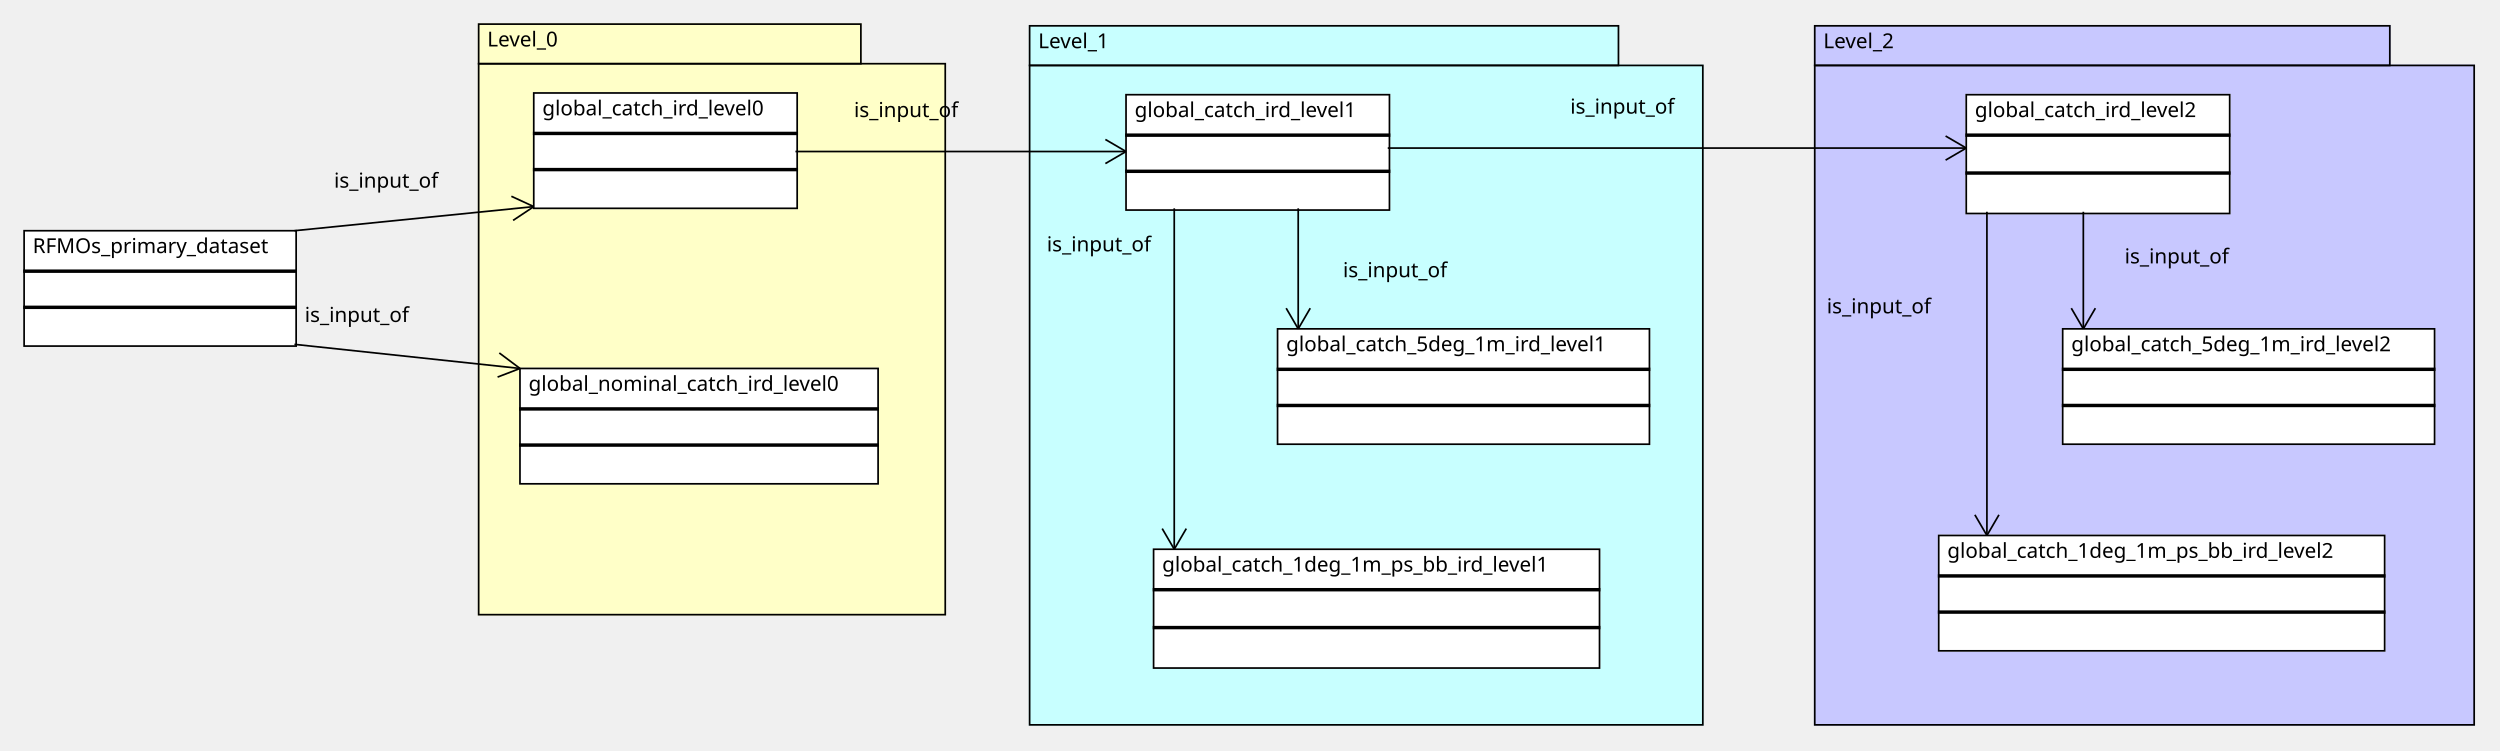
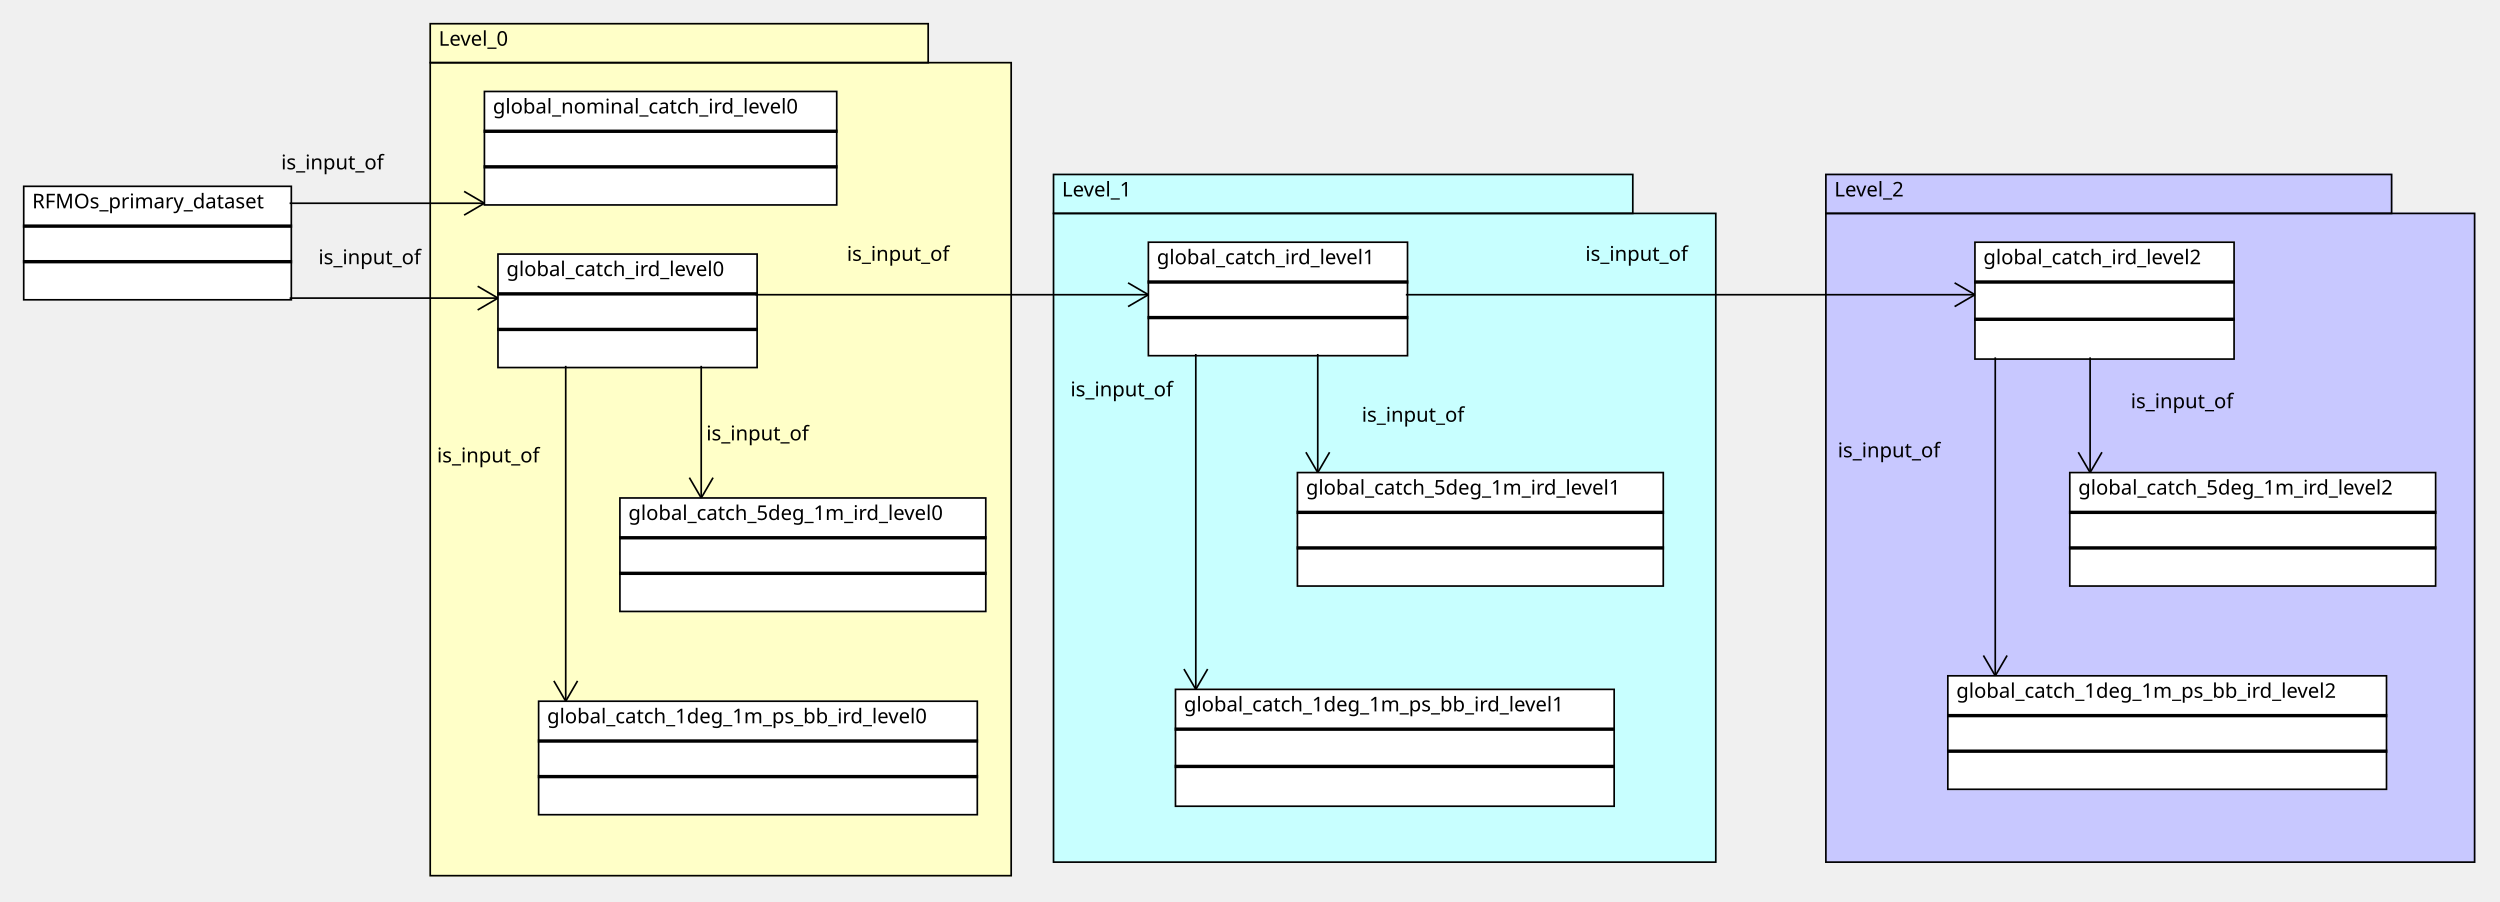
- <svg xmlns="http://www.w3.org/2000/svg" height="436" version="1.1" width="1452">
-   <rect fill="#ffffff" height="67" stroke="#ffffff" stroke-width="1" width="158" x="14" y="134" />
-   <rect fill="none" height="67" stroke="#000000" stroke-width="1" width="158" x="14" y="134" />
-   <text font-family="Dialog" font-size="12" x="19" y="147">
+ <svg xmlns="http://www.w3.org/2000/svg" height="532" version="1.1" width="1476">
+   <rect fill="#ffffff" height="67" stroke="#ffffff" stroke-width="1" width="158" x="14" y="110" />
+   <rect fill="none" height="67" stroke="#000000" stroke-width="1" width="158" x="14" y="110" />
+   <text font-family="Dialog" font-size="12" x="19" y="123">
RFMOs_primary_dataset</text>
-   <rect fill="#000000" height="1" stroke="#000000" stroke-width="1" width="158" x="14" y="157" />
-   <rect fill="#000000" height="1" stroke="#000000" stroke-width="1" width="158" x="14" y="178" />
-   <polygon fill="#c8ffff" points="598,15 940,15 940,38 989,38 989,421 598,421 598,15" stroke="#c8ffff" stroke-width="1" />
-   <rect fill="none" height="23" stroke="#000000" stroke-width="1" width="342" x="598" y="15" />
-   <text font-family="Dialog" font-size="12" x="603" y="28">
+   <rect fill="#000000" height="1" stroke="#000000" stroke-width="1" width="158" x="14" y="133" />
+   <rect fill="#000000" height="1" stroke="#000000" stroke-width="1" width="158" x="14" y="154" />
+   <polygon fill="#c8ffff" points="622,103 964,103 964,126 1013,126 1013,509 622,509 622,103" stroke="#c8ffff" stroke-width="1" />
+   <rect fill="none" height="23" stroke="#000000" stroke-width="1" width="342" x="622" y="103" />
+   <text font-family="Dialog" font-size="12" x="627" y="116">
Level_1</text>
-   <rect fill="none" height="383" stroke="#000000" stroke-width="1" width="391" x="598" y="38" />
-   <rect fill="#ffffff" height="67" stroke="#ffffff" stroke-width="1" width="153" x="654" y="55" />
-   <rect fill="none" height="67" stroke="#000000" stroke-width="1" width="153" x="654" y="55" />
-   <text font-family="Dialog" font-size="12" x="659" y="68">
+   <rect fill="none" height="383" stroke="#000000" stroke-width="1" width="391" x="622" y="126" />
+   <rect fill="#ffffff" height="67" stroke="#ffffff" stroke-width="1" width="153" x="678" y="143" />
+   <rect fill="none" height="67" stroke="#000000" stroke-width="1" width="153" x="678" y="143" />
+   <text font-family="Dialog" font-size="12" x="683" y="156">
global_catch_ird_level1</text>
-   <rect fill="#000000" height="1" stroke="#000000" stroke-width="1" width="153" x="654" y="78" />
-   <rect fill="#000000" height="1" stroke="#000000" stroke-width="1" width="153" x="654" y="99" />
-   <rect fill="#ffffff" height="67" stroke="#ffffff" stroke-width="1" width="216" x="742" y="191" />
-   <rect fill="none" height="67" stroke="#000000" stroke-width="1" width="216" x="742" y="191" />
-   <text font-family="Dialog" font-size="12" x="747" y="204">
+   <rect fill="#000000" height="1" stroke="#000000" stroke-width="1" width="153" x="678" y="166" />
+   <rect fill="#000000" height="1" stroke="#000000" stroke-width="1" width="153" x="678" y="187" />
+   <rect fill="#ffffff" height="67" stroke="#ffffff" stroke-width="1" width="216" x="766" y="279" />
+   <rect fill="none" height="67" stroke="#000000" stroke-width="1" width="216" x="766" y="279" />
+   <text font-family="Dialog" font-size="12" x="771" y="292">
global_catch_5deg_1m_ird_level1</text>
-   <rect fill="#000000" height="1" stroke="#000000" stroke-width="1" width="216" x="742" y="214" />
-   <rect fill="#000000" height="1" stroke="#000000" stroke-width="1" width="216" x="742" y="235" />
-   <polyline fill="none" points="754,121 754,191" stroke="#000000" stroke-width="1" />
-   <line fill="#000000" stroke="#000000" stroke-width="1" x1="747" x2="754" y1="179" y2="191" />
-   <line fill="#000000" stroke="#000000" stroke-width="1" x1="761" x2="754" y1="179" y2="191" />
-   <text font-family="Dialog" font-size="12" x="780" y="161">
+   <rect fill="#000000" height="1" stroke="#000000" stroke-width="1" width="216" x="766" y="302" />
+   <rect fill="#000000" height="1" stroke="#000000" stroke-width="1" width="216" x="766" y="323" />
+   <polyline fill="none" points="778,209 778,279" stroke="#000000" stroke-width="1" />
+   <line fill="#000000" stroke="#000000" stroke-width="1" x1="771" x2="778" y1="267" y2="279" />
+   <line fill="#000000" stroke="#000000" stroke-width="1" x1="785" x2="778" y1="267" y2="279" />
+   <text font-family="Dialog" font-size="12" x="804" y="249">
is_input_of</text>
-   <rect fill="#ffffff" height="69" stroke="#ffffff" stroke-width="1" width="259" x="670" y="319" />
-   <rect fill="none" height="69" stroke="#000000" stroke-width="1" width="259" x="670" y="319" />
-   <text font-family="Dialog" font-size="12" x="675" y="332">
+   <rect fill="#ffffff" height="69" stroke="#ffffff" stroke-width="1" width="259" x="694" y="407" />
+   <rect fill="none" height="69" stroke="#000000" stroke-width="1" width="259" x="694" y="407" />
+   <text font-family="Dialog" font-size="12" x="699" y="420">
global_catch_1deg_1m_ps_bb_ird_level1</text>
-   <rect fill="#000000" height="1" stroke="#000000" stroke-width="1" width="259" x="670" y="342" />
-   <rect fill="#000000" height="1" stroke="#000000" stroke-width="1" width="259" x="670" y="364" />
-   <polyline fill="none" points="682,121 682,319" stroke="#000000" stroke-width="1" />
-   <line fill="#000000" stroke="#000000" stroke-width="1" x1="675" x2="682" y1="307" y2="319" />
-   <line fill="#000000" stroke="#000000" stroke-width="1" x1="689" x2="682" y1="307" y2="319" />
-   <text font-family="Dialog" font-size="12" x="608" y="146">
+   <rect fill="#000000" height="1" stroke="#000000" stroke-width="1" width="259" x="694" y="430" />
+   <rect fill="#000000" height="1" stroke="#000000" stroke-width="1" width="259" x="694" y="452" />
+   <polyline fill="none" points="706,209 706,407" stroke="#000000" stroke-width="1" />
+   <line fill="#000000" stroke="#000000" stroke-width="1" x1="699" x2="706" y1="395" y2="407" />
+   <line fill="#000000" stroke="#000000" stroke-width="1" x1="713" x2="706" y1="395" y2="407" />
+   <text font-family="Dialog" font-size="12" x="632" y="234">
is_input_of</text>
-   <polygon fill="#ffffc8" points="278,14 500,14 500,37 549,37 549,357 278,357 278,14" stroke="#ffffc8" stroke-width="1" />
-   <rect fill="none" height="23" stroke="#000000" stroke-width="1" width="222" x="278" y="14" />
-   <text font-family="Dialog" font-size="12" x="283" y="27">
+   <polygon fill="#ffffc8" points="254,14 548,14 548,37 597,37 597,517 254,517 254,14" stroke="#ffffc8" stroke-width="1" />
+   <rect fill="none" height="23" stroke="#000000" stroke-width="1" width="294" x="254" y="14" />
+   <text font-family="Dialog" font-size="12" x="259" y="27">
Level_0</text>
-   <rect fill="none" height="320" stroke="#000000" stroke-width="1" width="271" x="278" y="37" />
-   <rect fill="#ffffff" height="67" stroke="#ffffff" stroke-width="1" width="208" x="302" y="214" />
-   <rect fill="none" height="67" stroke="#000000" stroke-width="1" width="208" x="302" y="214" />
-   <text font-family="Dialog" font-size="12" x="307" y="227">
+   <rect fill="none" height="480" stroke="#000000" stroke-width="1" width="343" x="254" y="37" />
+   <rect fill="#ffffff" height="67" stroke="#ffffff" stroke-width="1" width="208" x="286" y="54" />
+   <rect fill="none" height="67" stroke="#000000" stroke-width="1" width="208" x="286" y="54" />
+   <text font-family="Dialog" font-size="12" x="291" y="67">
global_nominal_catch_ird_level0</text>
-   <rect fill="#000000" height="1" stroke="#000000" stroke-width="1" width="208" x="302" y="237" />
-   <rect fill="#000000" height="1" stroke="#000000" stroke-width="1" width="208" x="302" y="258" />
-   <polyline fill="none" points="171,200 302,214" stroke="#000000" stroke-width="1" />
-   <line fill="#000000" stroke="#000000" stroke-width="1" x1="289" x2="302" y1="219" y2="214" />
-   <line fill="#000000" stroke="#000000" stroke-width="1" x1="290" x2="302" y1="205" y2="214" />
-   <text font-family="Dialog" font-size="12" x="177" y="187">
+   <rect fill="#000000" height="1" stroke="#000000" stroke-width="1" width="208" x="286" y="77" />
+   <rect fill="#000000" height="1" stroke="#000000" stroke-width="1" width="208" x="286" y="98" />
+   <polyline fill="none" points="171,120 286,120" stroke="#000000" stroke-width="1" />
+   <line fill="#000000" stroke="#000000" stroke-width="1" x1="274" x2="286" y1="127" y2="120" />
+   <line fill="#000000" stroke="#000000" stroke-width="1" x1="274" x2="286" y1="113" y2="120" />
+   <text font-family="Dialog" font-size="12" x="166" y="100">
is_input_of</text>
-   <rect fill="#ffffff" height="67" stroke="#ffffff" stroke-width="1" width="153" x="310" y="54" />
-   <rect fill="none" height="67" stroke="#000000" stroke-width="1" width="153" x="310" y="54" />
-   <text font-family="Dialog" font-size="12" x="315" y="67">
+   <rect fill="#ffffff" height="67" stroke="#ffffff" stroke-width="1" width="153" x="294" y="150" />
+   <rect fill="none" height="67" stroke="#000000" stroke-width="1" width="153" x="294" y="150" />
+   <text font-family="Dialog" font-size="12" x="299" y="163">
global_catch_ird_level0</text>
-   <rect fill="#000000" height="1" stroke="#000000" stroke-width="1" width="153" x="310" y="77" />
-   <rect fill="#000000" height="1" stroke="#000000" stroke-width="1" width="153" x="310" y="98" />
-   <polyline fill="none" points="462,88 654,88" stroke="#000000" stroke-width="1" />
-   <line fill="#000000" stroke="#000000" stroke-width="1" x1="642" x2="654" y1="95" y2="88" />
-   <line fill="#000000" stroke="#000000" stroke-width="1" x1="642" x2="654" y1="81" y2="88" />
-   <text font-family="Dialog" font-size="12" x="496" y="68">
+   <rect fill="#000000" height="1" stroke="#000000" stroke-width="1" width="153" x="294" y="173" />
+   <rect fill="#000000" height="1" stroke="#000000" stroke-width="1" width="153" x="294" y="194" />
+   <polyline fill="none" points="446,174 678,174" stroke="#000000" stroke-width="1" />
+   <line fill="#000000" stroke="#000000" stroke-width="1" x1="666" x2="678" y1="181" y2="174" />
+   <line fill="#000000" stroke="#000000" stroke-width="1" x1="666" x2="678" y1="167" y2="174" />
+   <text font-family="Dialog" font-size="12" x="500" y="154">
is_input_of</text>
-   <polyline fill="none" points="171,134 310,120" stroke="#000000" stroke-width="1" />
-   <line fill="#000000" stroke="#000000" stroke-width="1" x1="298" x2="310" y1="128" y2="120" />
-   <line fill="#000000" stroke="#000000" stroke-width="1" x1="297" x2="310" y1="114" y2="120" />
-   <text font-family="Dialog" font-size="12" x="194" y="109">
+   <polyline fill="none" points="171,176 294,176" stroke="#000000" stroke-width="1" />
+   <line fill="#000000" stroke="#000000" stroke-width="1" x1="282" x2="294" y1="183" y2="176" />
+   <line fill="#000000" stroke="#000000" stroke-width="1" x1="282" x2="294" y1="169" y2="176" />
+   <text font-family="Dialog" font-size="12" x="188" y="156">
is_input_of</text>
-   <polygon fill="#c8c8ff" points="1054,15 1388,15 1388,38 1437,38 1437,421 1054,421 1054,15" stroke="#c8c8ff" stroke-width="1" />
-   <rect fill="none" height="23" stroke="#000000" stroke-width="1" width="334" x="1054" y="15" />
-   <text font-family="Dialog" font-size="12" x="1059" y="28">
+   <polygon fill="#c8c8ff" points="1078,103 1412,103 1412,126 1461,126 1461,509 1078,509 1078,103" stroke="#c8c8ff" stroke-width="1" />
+   <rect fill="none" height="23" stroke="#000000" stroke-width="1" width="334" x="1078" y="103" />
+   <text font-family="Dialog" font-size="12" x="1083" y="116">
Level_2</text>
-   <rect fill="none" height="383" stroke="#000000" stroke-width="1" width="383" x="1054" y="38" />
-   <rect fill="#ffffff" height="67" stroke="#ffffff" stroke-width="1" width="259" x="1126" y="311" />
-   <rect fill="none" height="67" stroke="#000000" stroke-width="1" width="259" x="1126" y="311" />
-   <text font-family="Dialog" font-size="12" x="1131" y="324">
+   <rect fill="none" height="383" stroke="#000000" stroke-width="1" width="383" x="1078" y="126" />
+   <rect fill="#ffffff" height="67" stroke="#ffffff" stroke-width="1" width="259" x="1150" y="399" />
+   <rect fill="none" height="67" stroke="#000000" stroke-width="1" width="259" x="1150" y="399" />
+   <text font-family="Dialog" font-size="12" x="1155" y="412">
global_catch_1deg_1m_ps_bb_ird_level2</text>
-   <rect fill="#000000" height="1" stroke="#000000" stroke-width="1" width="259" x="1126" y="334" />
-   <rect fill="#000000" height="1" stroke="#000000" stroke-width="1" width="259" x="1126" y="355" />
-   <rect fill="#ffffff" height="67" stroke="#ffffff" stroke-width="1" width="216" x="1198" y="191" />
-   <rect fill="none" height="67" stroke="#000000" stroke-width="1" width="216" x="1198" y="191" />
-   <text font-family="Dialog" font-size="12" x="1203" y="204">
+   <rect fill="#000000" height="1" stroke="#000000" stroke-width="1" width="259" x="1150" y="422" />
+   <rect fill="#000000" height="1" stroke="#000000" stroke-width="1" width="259" x="1150" y="443" />
+   <rect fill="#ffffff" height="67" stroke="#ffffff" stroke-width="1" width="216" x="1222" y="279" />
+   <rect fill="none" height="67" stroke="#000000" stroke-width="1" width="216" x="1222" y="279" />
+   <text font-family="Dialog" font-size="12" x="1227" y="292">
global_catch_5deg_1m_ird_level2</text>
-   <rect fill="#000000" height="1" stroke="#000000" stroke-width="1" width="216" x="1198" y="214" />
-   <rect fill="#000000" height="1" stroke="#000000" stroke-width="1" width="216" x="1198" y="235" />
-   <rect fill="#ffffff" height="69" stroke="#ffffff" stroke-width="1" width="153" x="1142" y="55" />
-   <rect fill="none" height="69" stroke="#000000" stroke-width="1" width="153" x="1142" y="55" />
-   <text font-family="Dialog" font-size="12" x="1147" y="68">
+   <rect fill="#000000" height="1" stroke="#000000" stroke-width="1" width="216" x="1222" y="302" />
+   <rect fill="#000000" height="1" stroke="#000000" stroke-width="1" width="216" x="1222" y="323" />
+   <rect fill="#ffffff" height="69" stroke="#ffffff" stroke-width="1" width="153" x="1166" y="143" />
+   <rect fill="none" height="69" stroke="#000000" stroke-width="1" width="153" x="1166" y="143" />
+   <text font-family="Dialog" font-size="12" x="1171" y="156">
global_catch_ird_level2</text>
-   <rect fill="#000000" height="1" stroke="#000000" stroke-width="1" width="153" x="1142" y="78" />
-   <rect fill="#000000" height="1" stroke="#000000" stroke-width="1" width="153" x="1142" y="100" />
-   <polyline fill="none" points="1154,123 1154,311" stroke="#000000" stroke-width="1" />
-   <line fill="#000000" stroke="#000000" stroke-width="1" x1="1147" x2="1154" y1="299" y2="311" />
-   <line fill="#000000" stroke="#000000" stroke-width="1" x1="1161" x2="1154" y1="299" y2="311" />
-   <text font-family="Dialog" font-size="12" x="1061" y="182">
+   <rect fill="#000000" height="1" stroke="#000000" stroke-width="1" width="153" x="1166" y="166" />
+   <rect fill="#000000" height="1" stroke="#000000" stroke-width="1" width="153" x="1166" y="188" />
+   <polyline fill="none" points="1178,211 1178,399" stroke="#000000" stroke-width="1" />
+   <line fill="#000000" stroke="#000000" stroke-width="1" x1="1171" x2="1178" y1="387" y2="399" />
+   <line fill="#000000" stroke="#000000" stroke-width="1" x1="1185" x2="1178" y1="387" y2="399" />
+   <text font-family="Dialog" font-size="12" x="1085" y="270">
is_input_of</text>
-   <polyline fill="none" points="1210,123 1210,191" stroke="#000000" stroke-width="1" />
-   <line fill="#000000" stroke="#000000" stroke-width="1" x1="1203" x2="1210" y1="179" y2="191" />
-   <line fill="#000000" stroke="#000000" stroke-width="1" x1="1217" x2="1210" y1="179" y2="191" />
-   <text font-family="Dialog" font-size="12" x="1234" y="153">
+   <polyline fill="none" points="1234,211 1234,279" stroke="#000000" stroke-width="1" />
+   <line fill="#000000" stroke="#000000" stroke-width="1" x1="1227" x2="1234" y1="267" y2="279" />
+   <line fill="#000000" stroke="#000000" stroke-width="1" x1="1241" x2="1234" y1="267" y2="279" />
+   <text font-family="Dialog" font-size="12" x="1258" y="241">
is_input_of</text>
-   <polyline fill="none" points="806,86 1142,86" stroke="#000000" stroke-width="1" />
-   <line fill="#000000" stroke="#000000" stroke-width="1" x1="1130" x2="1142" y1="93" y2="86" />
-   <line fill="#000000" stroke="#000000" stroke-width="1" x1="1130" x2="1142" y1="79" y2="86" />
-   <text font-family="Dialog" font-size="12" x="912" y="66">
+   <polyline fill="none" points="830,174 1166,174" stroke="#000000" stroke-width="1" />
+   <line fill="#000000" stroke="#000000" stroke-width="1" x1="1154" x2="1166" y1="181" y2="174" />
+   <line fill="#000000" stroke="#000000" stroke-width="1" x1="1154" x2="1166" y1="167" y2="174" />
+   <text font-family="Dialog" font-size="12" x="936" y="154">
+ is_input_of</text>
+   <rect fill="#ffffff" height="67" stroke="#ffffff" stroke-width="1" width="259" x="318" y="414" />
+   <rect fill="none" height="67" stroke="#000000" stroke-width="1" width="259" x="318" y="414" />
+   <text font-family="Dialog" font-size="12" x="323" y="427">
+ global_catch_1deg_1m_ps_bb_ird_level0</text>
+   <rect fill="#000000" height="1" stroke="#000000" stroke-width="1" width="259" x="318" y="437" />
+   <rect fill="#000000" height="1" stroke="#000000" stroke-width="1" width="259" x="318" y="458" />
+   <rect fill="#ffffff" height="67" stroke="#ffffff" stroke-width="1" width="216" x="366" y="294" />
+   <rect fill="none" height="67" stroke="#000000" stroke-width="1" width="216" x="366" y="294" />
+   <text font-family="Dialog" font-size="12" x="371" y="307">
+ global_catch_5deg_1m_ird_level0</text>
+   <rect fill="#000000" height="1" stroke="#000000" stroke-width="1" width="216" x="366" y="317" />
+   <rect fill="#000000" height="1" stroke="#000000" stroke-width="1" width="216" x="366" y="338" />
+   <polyline fill="none" points="414,216 414,294" stroke="#000000" stroke-width="1" />
+   <line fill="#000000" stroke="#000000" stroke-width="1" x1="407" x2="414" y1="282" y2="294" />
+   <line fill="#000000" stroke="#000000" stroke-width="1" x1="421" x2="414" y1="282" y2="294" />
+   <text font-family="Dialog" font-size="12" x="417" y="260">
+ is_input_of</text>
+   <polyline fill="none" points="334,216 334,414" stroke="#000000" stroke-width="1" />
+   <line fill="#000000" stroke="#000000" stroke-width="1" x1="327" x2="334" y1="402" y2="414" />
+   <line fill="#000000" stroke="#000000" stroke-width="1" x1="341" x2="334" y1="402" y2="414" />
+   <text font-family="Dialog" font-size="12" x="258" y="273">
is_input_of</text>
</svg>
